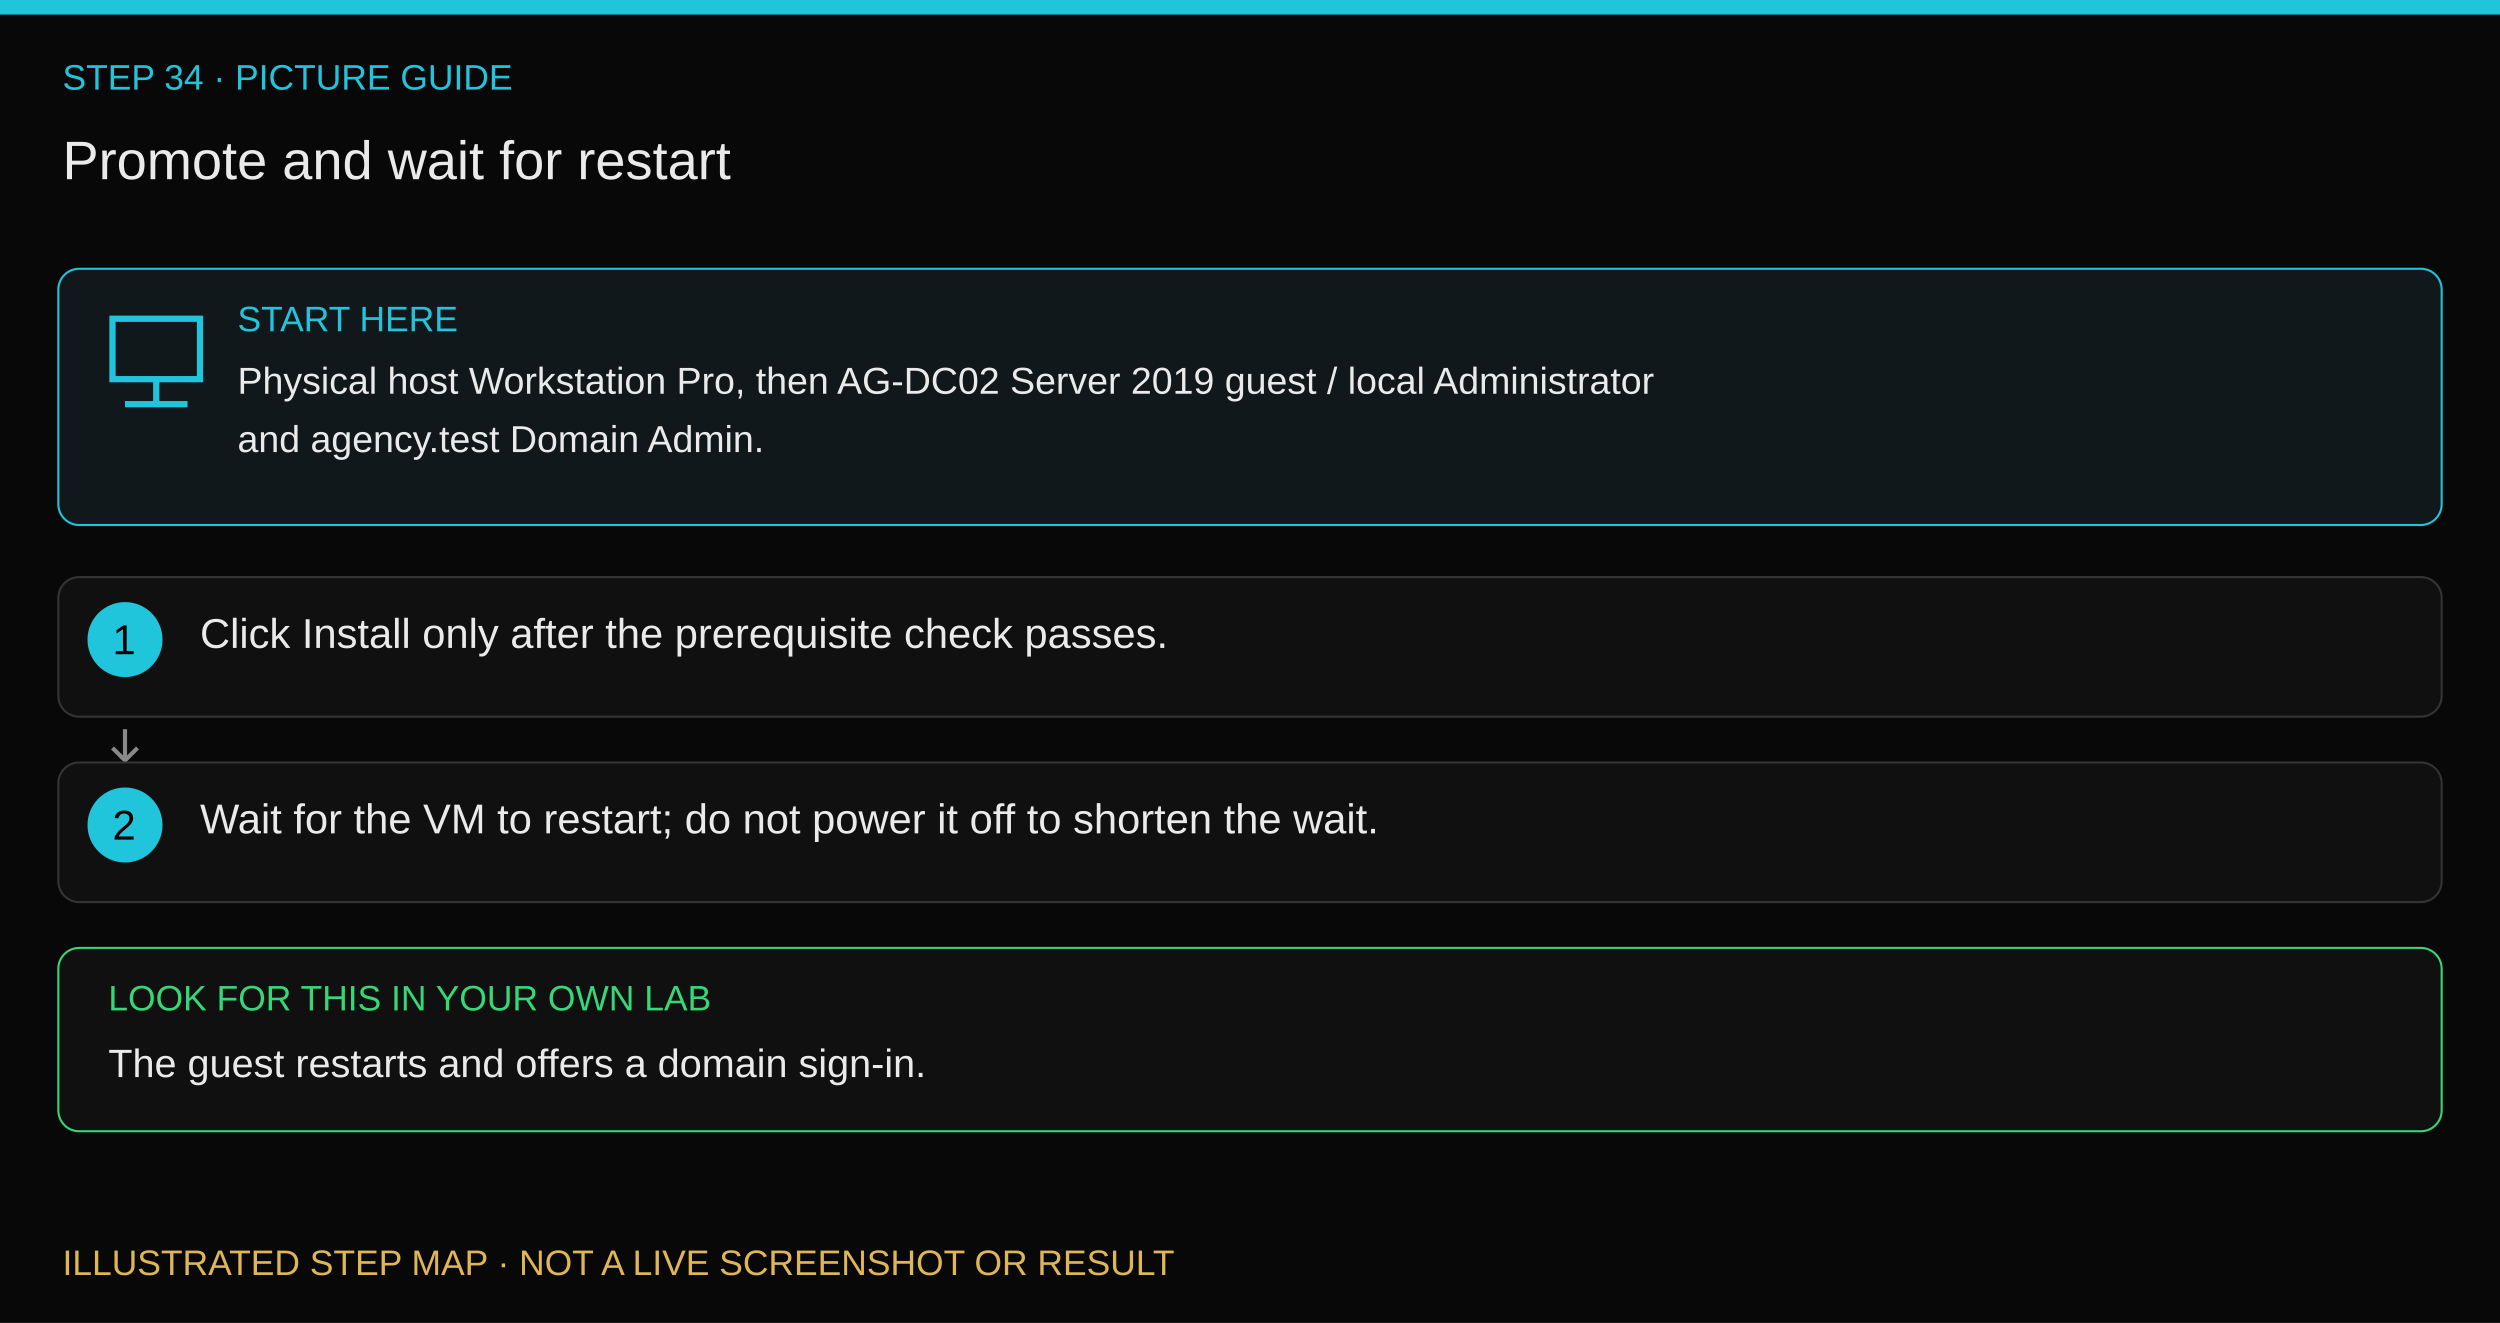
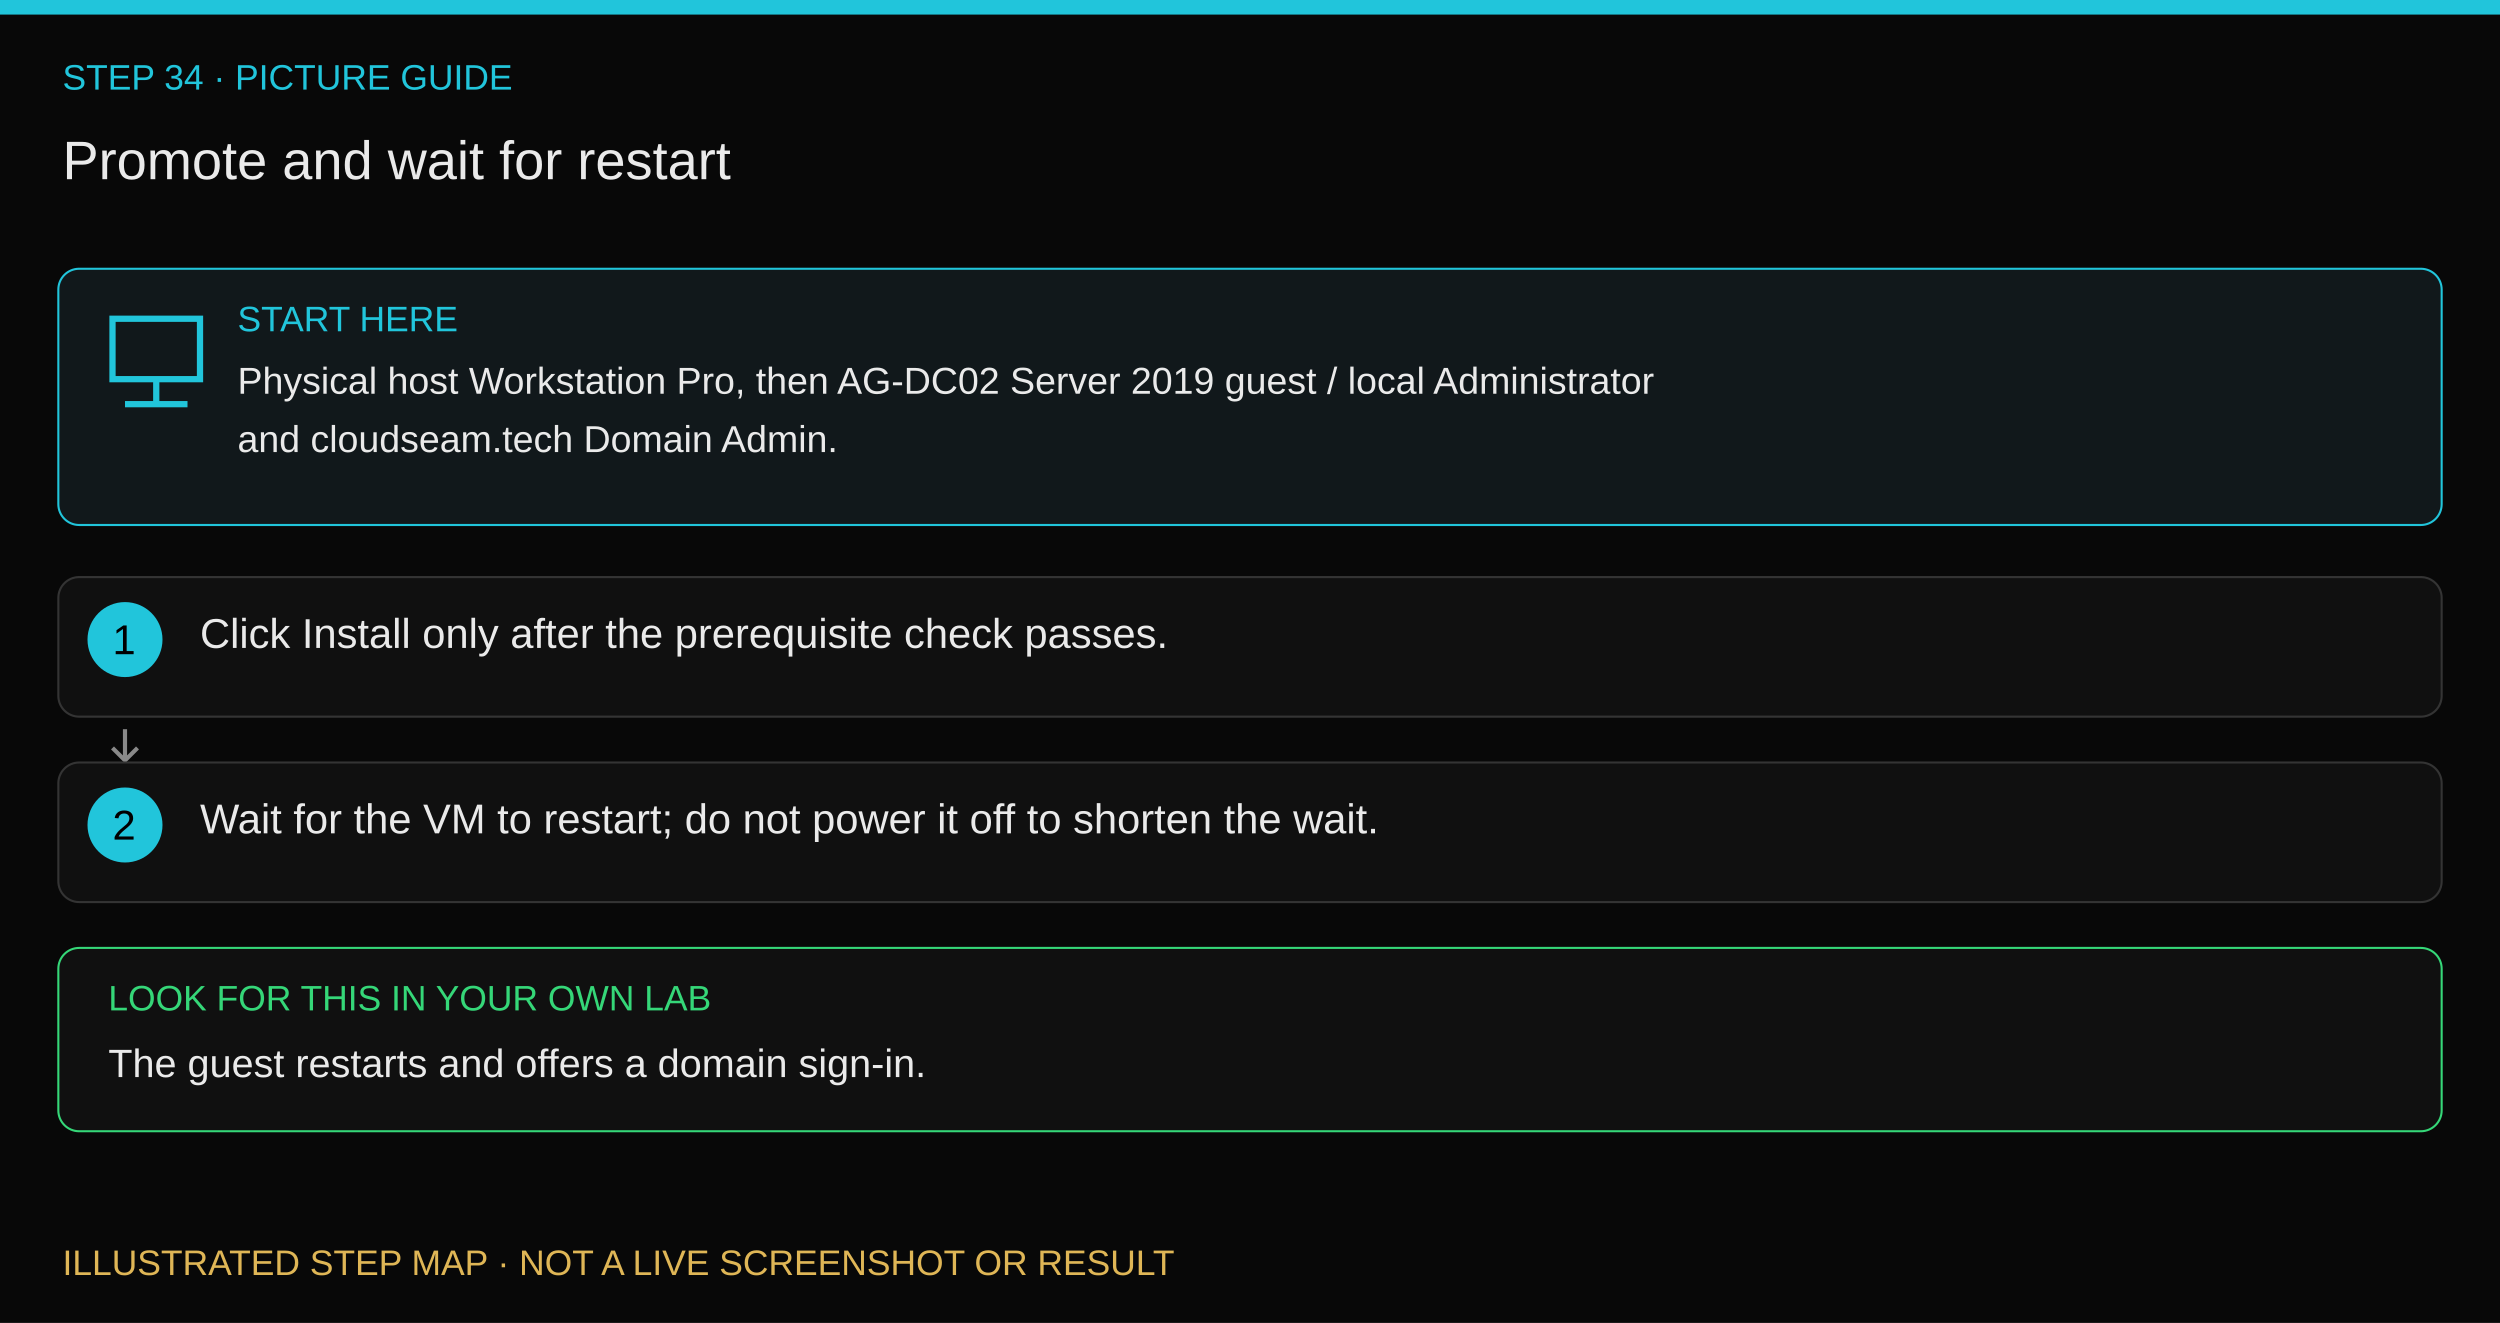
<svg xmlns="http://www.w3.org/2000/svg" width="1200" height="635" viewBox="0 0 1200 635" role="img" aria-labelledby="title desc">
  <rect width="1200" height="635" fill="#080808" />
  <rect width="1200" height="7" fill="#21c5db" />
  <text x="30" y="43" font-family="Arial, sans-serif" font-size="17" fill="#21c5db">STEP 34 · PICTURE GUIDE</text>
  <text x="30" y="86" font-family="Arial, sans-serif" font-size="26" fill="#eaeaea">Promote and wait for restart</text>
  <rect x="28" y="129" width="1144" height="123" rx="10" fill="#11181b" stroke="#21c5db" />
  <path d="M54 153h42v29H54zm21 29v12m-15 0h30" fill="none" stroke="#21c5db" stroke-width="3" />
  <text x="114" y="159" font-family="Arial, sans-serif" font-size="17" fill="#21c5db">START HERE</text>
  <text x="114" y="189" font-family="Arial, sans-serif" font-size="18" fill="#eaeaea">Physical host Workstation Pro, then AG-DC02 Server 2019 guest / local Administrator</text>
-   <text x="114" y="217" font-family="Arial, sans-serif" font-size="18" fill="#eaeaea">and agency.test Domain Admin.</text>
+   <text x="114" y="217" font-family="Arial, sans-serif" font-size="18" fill="#eaeaea">and cloudseam.tech Domain Admin.</text>
  <rect x="28" y="277" width="1144" height="67" rx="10" fill="#101010" stroke="#343434" />
  <circle cx="60" cy="307" r="18" fill="#21c5db" />
  <text x="54" y="314" font-family="Arial, sans-serif" font-size="20" fill="#000">1</text>
  <text x="96" y="311" font-family="Arial, sans-serif" font-size="20" fill="#eaeaea">Click Install only after the prerequisite check passes.</text>
  <path d="M60 350v15m-6-6 6 6 6-6" fill="none" stroke="#898989" stroke-width="2" />
  <rect x="28" y="366" width="1144" height="67" rx="10" fill="#101010" stroke="#343434" />
  <circle cx="60" cy="396" r="18" fill="#21c5db" />
  <text x="54" y="403" font-family="Arial, sans-serif" font-size="20" fill="#000">2</text>
  <text x="96" y="400" font-family="Arial, sans-serif" font-size="20" fill="#eaeaea">Wait for the VM to restart; do not power it off to shorten the wait.</text>
  <rect x="28" y="455" width="1144" height="88" rx="10" fill="#101010" stroke="#35d778" />
  <text x="52" y="485" font-family="Arial, sans-serif" font-size="17" fill="#35d778">LOOK FOR THIS IN YOUR OWN LAB</text>
  <text x="52" y="517" font-family="Arial, sans-serif" font-size="19" fill="#eaeaea">The guest restarts and offers a domain sign-in.</text>
  <text x="30" y="612" font-family="Arial, sans-serif" font-size="17" fill="#dfb656">ILLUSTRATED STEP MAP · NOT A LIVE SCREENSHOT OR RESULT</text>
</svg>
